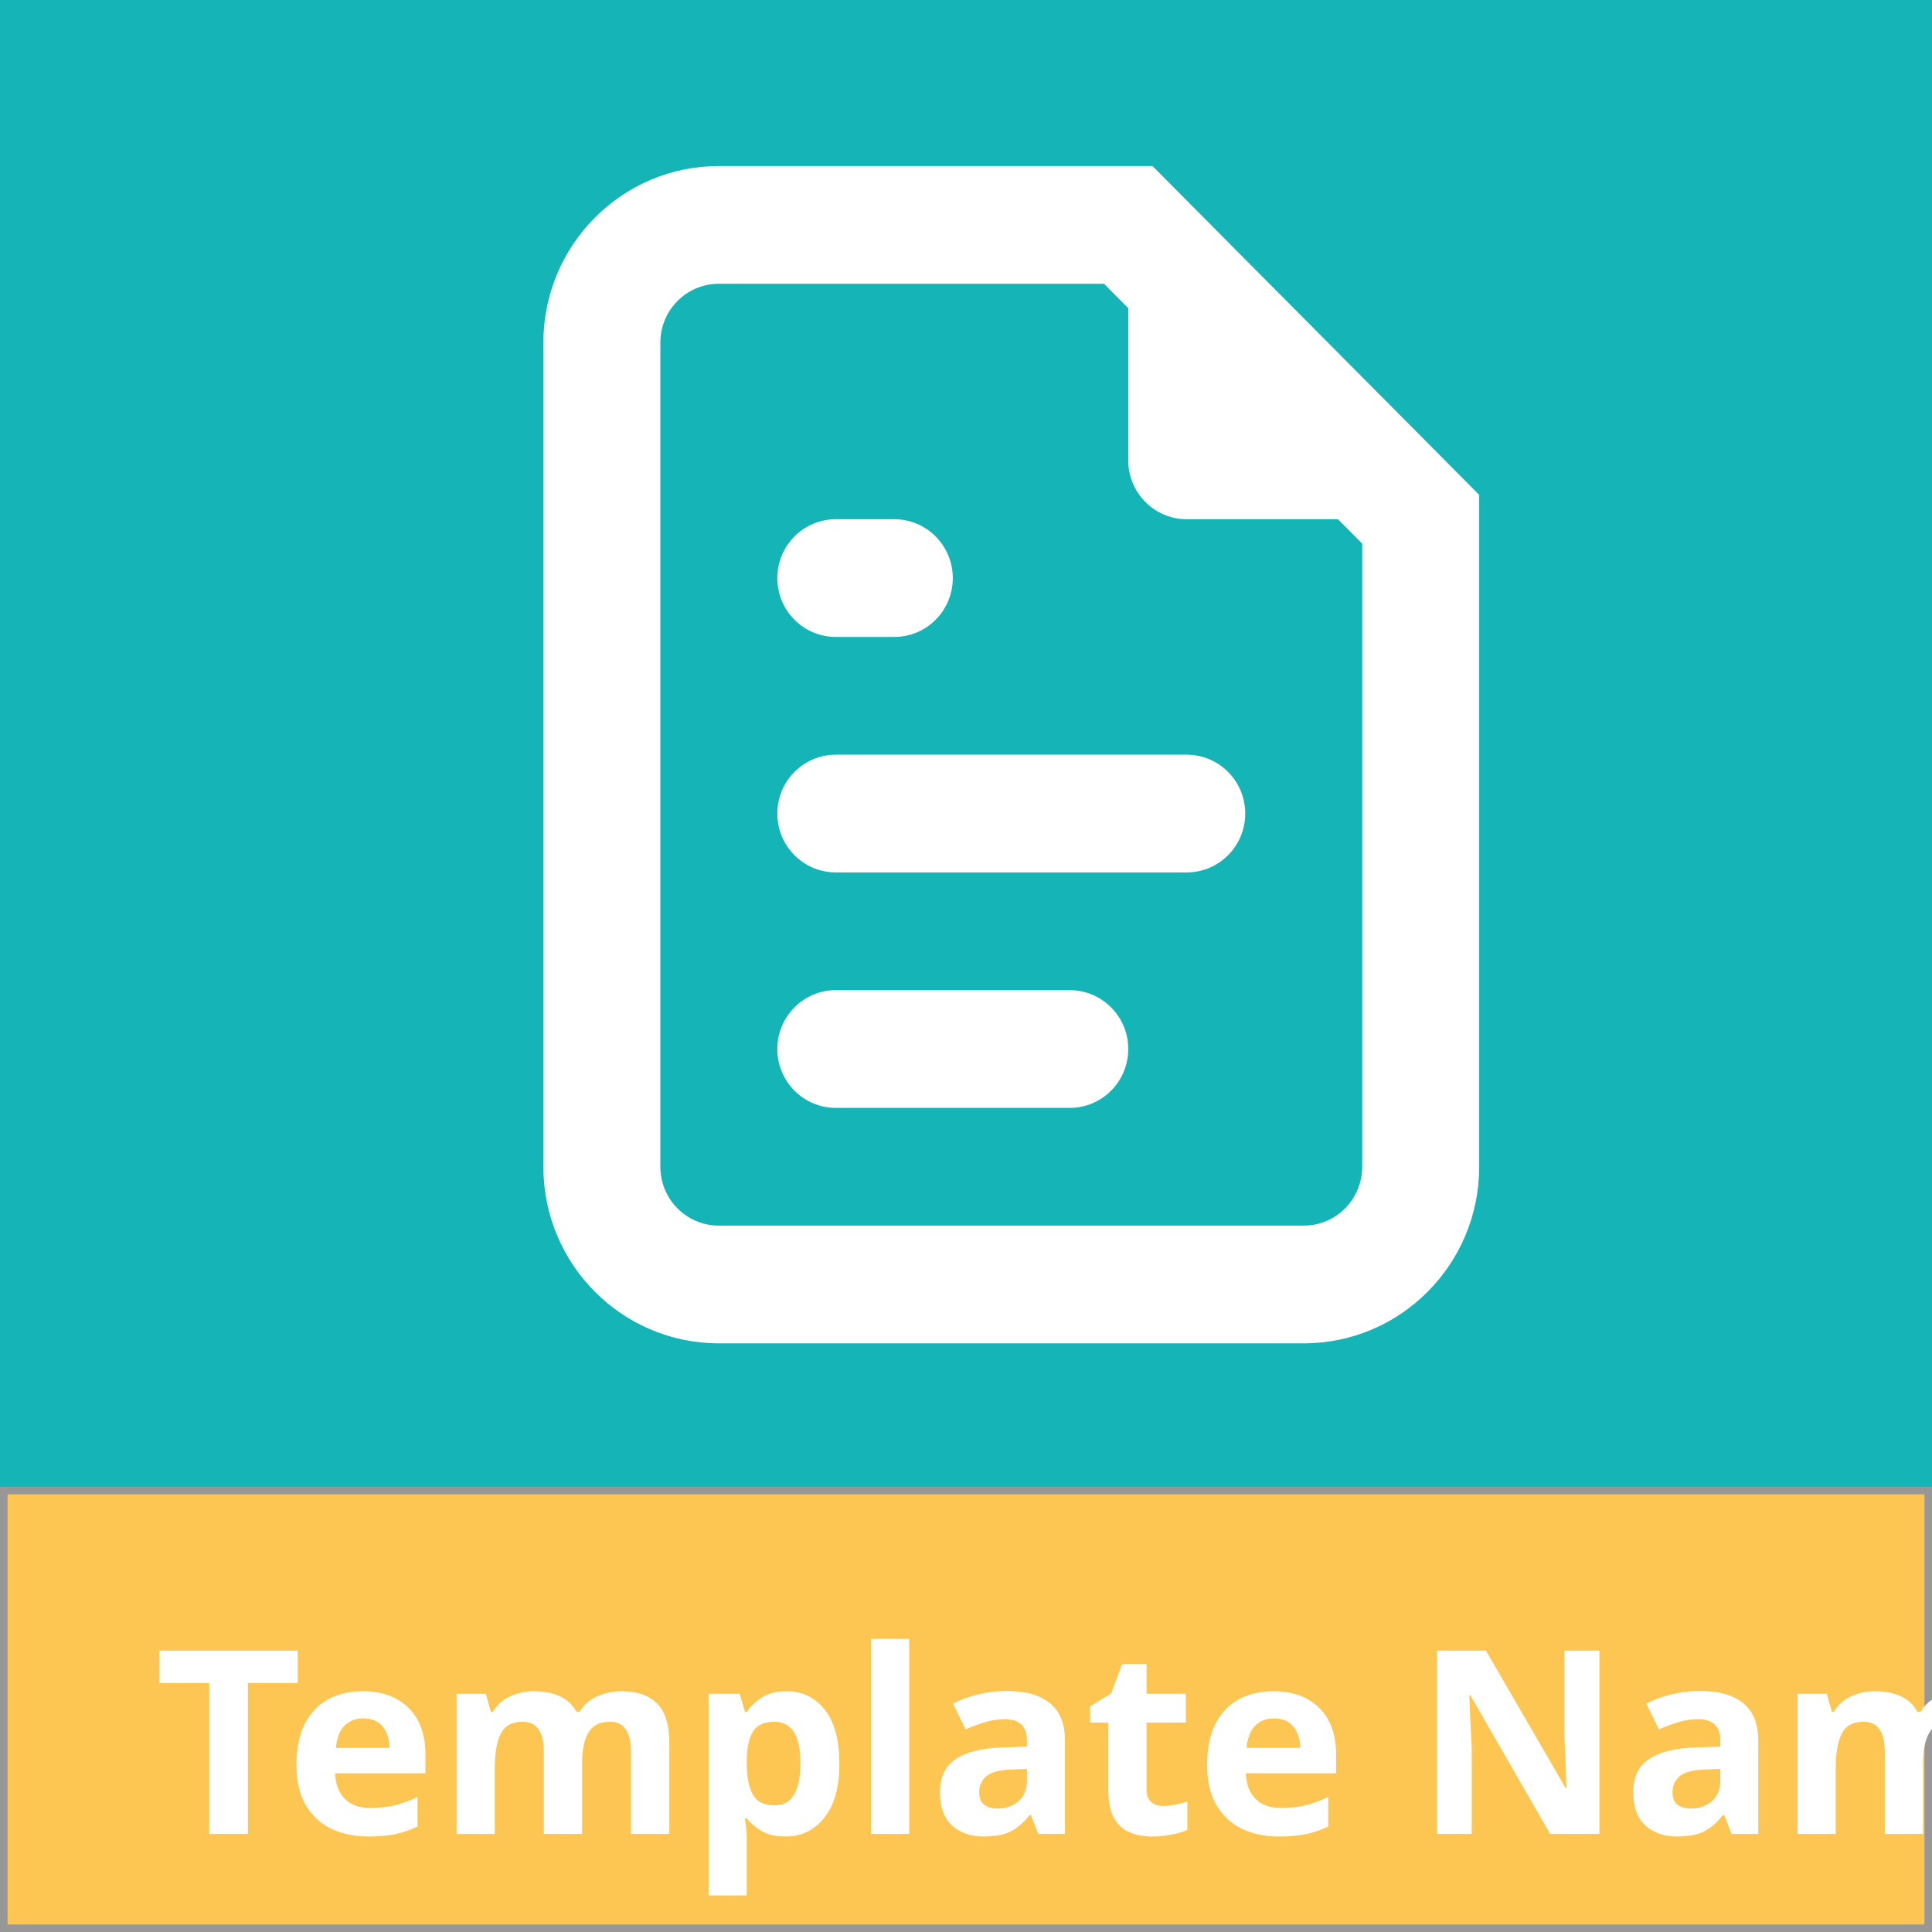
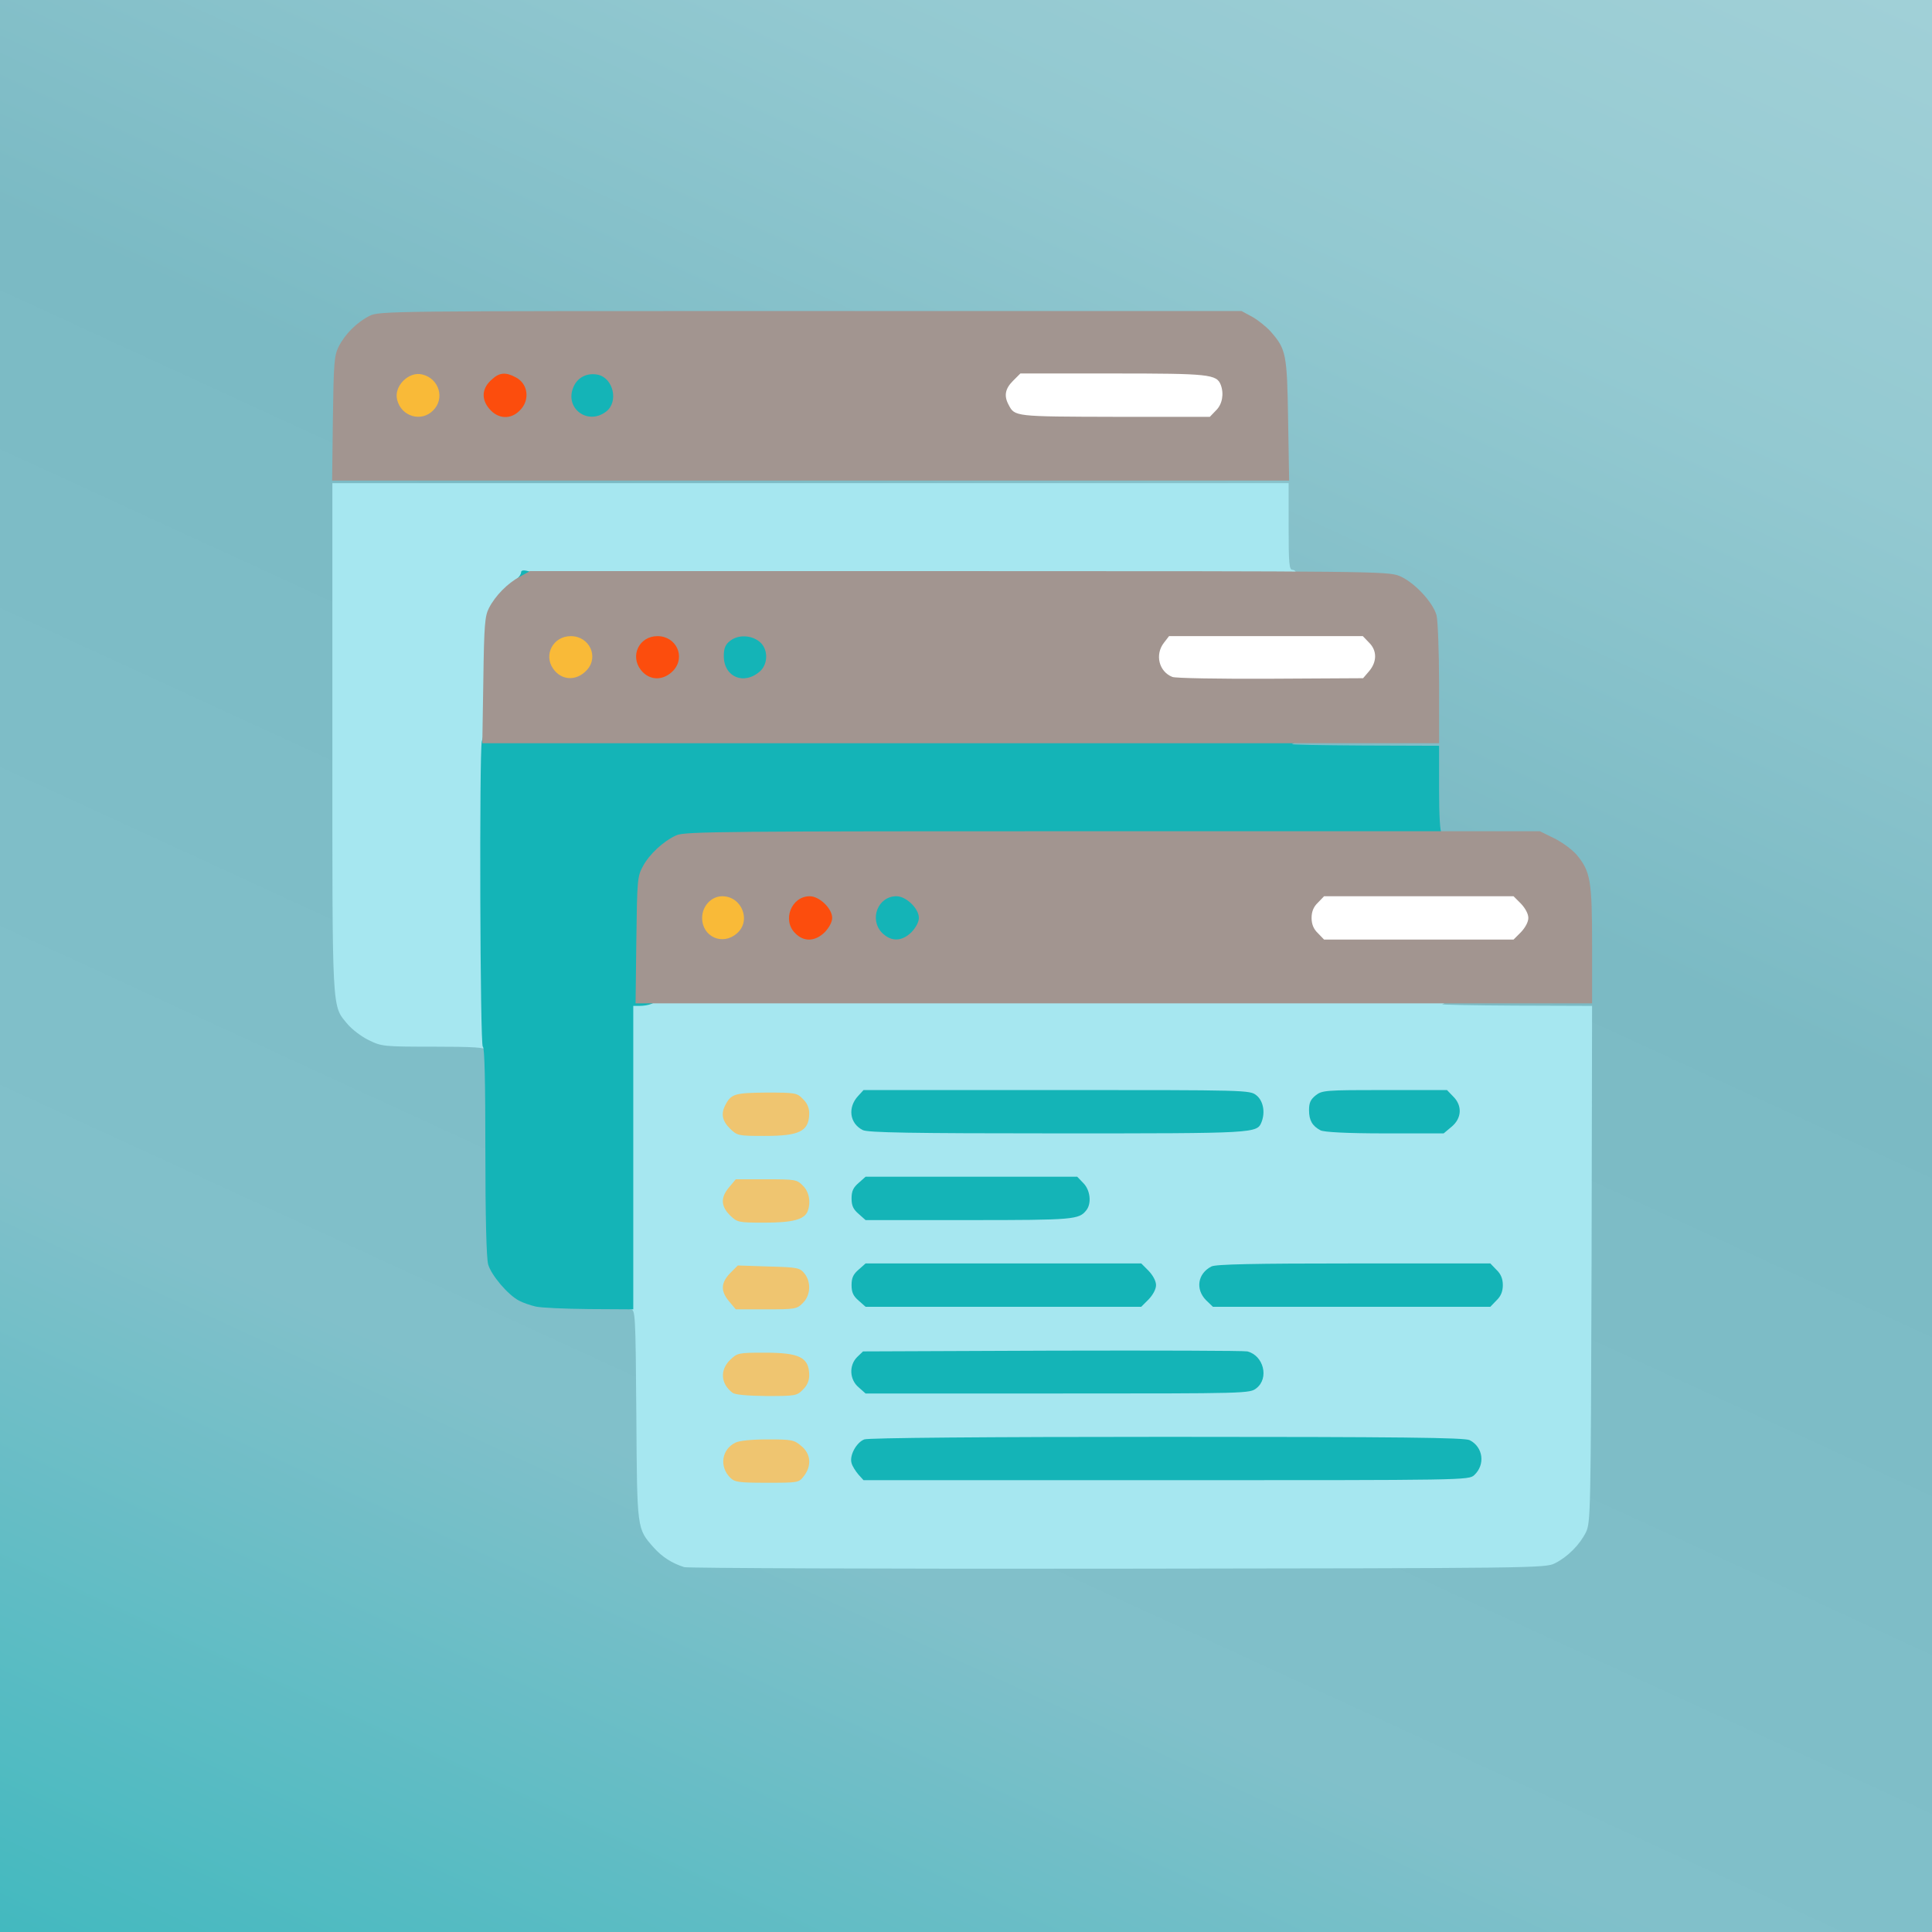
- <svg xmlns="http://www.w3.org/2000/svg" width="256px" height="256px" viewBox="0 0 256 256" version="1.1">
-   <g id="icon-plugin-WP" stroke="none" stroke-width="1" fill="none" fill-rule="evenodd">
-     <rect fill="#14B4B7" x="0" y="0" width="256" height="256" />
-     <g id="element_document" transform="translate(72, 22)" fill="#FFFFFF" fill-rule="nonzero">
-       <path d="M23.25,0 L80.71,0 L124,43.569 L124,132.6 C124,145.523 113.591,156 100.75,156 L23.25,156 C10.409,156 0,145.523 0,132.6 L0,23.4 C0,10.477 10.409,0 23.25,0 Z M77.5,18.831 L74.29,15.6 L23.25,15.6 C18.97,15.6 15.5,19.092 15.5,23.4 L15.5,132.6 C15.5,136.908 18.97,140.4 23.25,140.4 L100.75,140.4 C105.03,140.4 108.5,136.908 108.5,132.6 L108.5,50.031 L105.29,46.8 L85.25,46.8 C80.97,46.8 77.5,43.308 77.5,39 L77.5,18.831 Z M38.75,109.2 L69.75,109.2 C74.03,109.2 77.5,112.692 77.5,117 C77.5,121.308 74.03,124.8 69.75,124.8 L38.75,124.8 C34.47,124.8 31,121.308 31,117 C31,112.692 34.47,109.2 38.75,109.2 Z M38.75,78 L85.25,78 C89.53,78 93,81.492 93,85.8 C93,90.108 89.53,93.6 85.25,93.6 L38.75,93.6 C34.47,93.6 31,90.108 31,85.8 C31,81.492 34.47,78 38.75,78 Z M38.75,46.8 L46.5,46.8 C50.78,46.8 54.25,50.292 54.25,54.6 C54.25,58.908 50.78,62.4 46.5,62.4 L38.75,62.4 C34.47,62.4 31,58.908 31,54.6 C31,50.292 34.47,46.8 38.75,46.8 Z" id="Combined-Shape" />
+ <svg xmlns="http://www.w3.org/2000/svg" width="256" height="256" viewBox="0 0 256 256" fill="none">
+   <g clip-path="url(#clip0_343_448)">
+     <rect width="256" height="256" fill="white" />
+     <path fill-rule="evenodd" clip-rule="evenodd" d="M0 0H255.822V91.13L256 162.087L255.822 256H0L0 0Z" fill="url(#paint0_linear_343_448)" />
+     <g filter="url(#filter0_d_343_448)">
+       <path d="M378 -6H-195.894L-197 -2.597L-195.894 256H310.505L378 -6Z" fill="url(#paint1_linear_343_448)" />
    </g>
-     <rect id="Rectangle" stroke="#979797" fill="#FDC652" x="0.5" y="197.5" width="255" height="58" />
-     <text id="Template-Name" font-family="Bariol-Bold, Bariol" font-size="34" font-weight="bold" fill="#FFFFFF">
-       <tspan x="20.447" y="243">Template Name</tspan>
-     </text>
+     <path d="M173.622 124.669C172.879 123.959 172.777 123.554 172.777 121.628C172.777 119.702 172.879 119.296 173.622 118.587L174.433 117.742H187.982H201.566L202.546 118.722C203.39 119.601 203.525 119.972 203.525 121.628C203.525 123.284 203.39 123.655 202.546 124.534L201.566 125.514H187.982H174.433L173.622 124.669Z" fill="white" />
+     <path d="M154.329 90.711C153.078 90.204 152.504 89.022 152.504 86.96C152.504 85.541 152.673 84.832 153.213 84.156L153.889 83.277H167.743H181.596L182.407 84.122C183.117 84.798 183.252 85.271 183.252 86.96C183.252 88.616 183.117 89.157 182.441 89.934L181.63 90.88L168.317 90.948C161.019 90.981 154.7 90.88 154.329 90.711Z" fill="white" />
+     <path d="M133.548 55.807C132.636 55.097 132.23 53.982 132.23 52.191C132.23 50.705 132.399 50.299 133.21 49.455L134.19 48.475H147.436C163.587 48.475 162.979 48.306 162.979 52.563C162.979 54.252 162.843 54.726 162.134 55.401L161.323 56.246H147.706C137.535 56.212 133.954 56.111 133.548 55.807Z" fill="white" />
+     <path d="M90.67 207.655C89.048 207.148 87.73 206.303 86.615 205.053C84.385 202.519 84.419 202.789 84.318 187.449C84.216 173.933 84.182 173.494 83.54 173.494C82.898 173.494 82.898 173.021 82.898 152.917V132.373L84.453 132.136C85.331 132.035 109.795 131.934 138.853 131.934C184.401 131.934 191.699 132.001 191.699 132.407C191.699 132.677 191.429 132.981 191.125 133.049C190.787 133.15 195.112 133.218 200.755 133.251L210.959 133.285L210.891 167.513C210.79 200.559 210.756 201.742 210.148 203.026C209.303 204.715 207.715 206.303 206.026 207.148C204.742 207.79 203.356 207.79 148.111 207.858C116.992 207.891 91.143 207.79 90.67 207.655ZM105.537 194.545L106.28 193.599L105.199 192.653C104.152 191.706 103.983 191.673 101.313 191.808C99.151 191.875 98.34 192.044 97.799 192.551C96.921 193.362 96.887 193.903 97.766 194.781C98.34 195.356 98.881 195.457 101.618 195.457C104.692 195.457 104.828 195.423 105.537 194.545ZM194.335 194.443C195.281 193.565 195.281 193.024 194.369 192.213C193.693 191.605 192.476 191.571 155.41 191.47C134.393 191.436 116.687 191.47 116.079 191.571C115.437 191.706 114.762 192.112 114.457 192.619C113.917 193.396 113.917 193.497 114.66 194.274L115.437 195.119H154.531C193.389 195.119 193.591 195.119 194.335 194.443ZM105.402 183.124C106.112 182.414 106.179 182.212 105.807 181.637C105.165 180.624 104.017 180.252 101.347 180.252C99.354 180.252 98.712 180.387 97.968 180.962C96.887 181.806 96.853 182.381 97.833 183.293C98.441 183.867 99.016 183.969 101.55 183.969C104.287 183.969 104.625 183.901 105.402 183.124ZM165.513 182.854C166.56 181.975 166.391 181.13 164.972 180.421C164.161 179.982 160.444 179.914 140.103 179.914C115.099 179.914 115.066 179.914 114.187 181.367C113.883 181.874 113.984 182.144 114.762 182.82L115.708 183.631H140.171H164.634L165.513 182.854ZM105.402 171.636C106.112 170.926 106.179 170.69 105.875 170.115C105.334 169.102 104.152 168.764 101.347 168.764C99.354 168.764 98.712 168.899 97.968 169.473C96.887 170.318 96.887 170.69 97.833 171.703C98.475 172.413 98.847 172.48 101.55 172.48C104.287 172.48 104.625 172.413 105.402 171.636ZM150.95 171.433C151.423 171.061 151.828 170.521 151.828 170.284C151.828 170.048 151.423 169.507 150.95 169.135C150.071 168.426 149.733 168.426 132.906 168.426C116.079 168.426 115.741 168.426 114.863 169.135C114.39 169.507 113.984 170.048 113.984 170.284C113.984 170.521 114.39 171.061 114.863 171.433C115.741 172.143 116.079 172.143 132.906 172.143C149.733 172.143 150.071 172.143 150.95 171.433ZM197.308 171.298C197.984 170.622 198.085 170.318 197.781 169.777C197.579 169.406 197.139 168.966 196.768 168.764C195.855 168.291 162.607 168.291 161.526 168.797C161.12 169 160.579 169.439 160.343 169.777C160.039 170.284 160.106 170.554 160.85 171.264L161.728 172.143H179.096H196.463L197.308 171.298ZM104.828 160.485C106.179 159.81 106.348 159.066 105.368 158.086C104.625 157.343 104.287 157.275 101.618 157.275C99.05 157.275 98.543 157.377 97.867 158.019C96.853 158.965 96.887 159.438 97.968 160.283C98.712 160.857 99.354 160.992 101.381 160.992C102.902 160.992 104.253 160.789 104.828 160.485ZM141.793 160.283C142.198 160.08 142.773 159.641 142.975 159.269C143.347 158.695 143.279 158.492 142.57 157.782L141.725 156.938H128.75C116.113 156.938 115.741 156.971 114.863 157.647C114.39 158.019 113.984 158.559 113.984 158.796C113.984 159.032 114.39 159.573 114.863 159.945C115.741 160.621 116.113 160.654 128.379 160.654C136.623 160.654 141.252 160.519 141.793 160.283ZM104.625 149.132C105.03 148.929 105.605 148.49 105.807 148.119C106.179 147.544 106.112 147.341 105.402 146.632C104.625 145.855 104.287 145.787 101.55 145.787C99.016 145.787 98.441 145.888 97.833 146.463C96.853 147.375 96.887 147.95 97.968 148.794C98.712 149.369 99.354 149.504 101.347 149.504C102.699 149.504 104.186 149.335 104.625 149.132ZM164.972 148.659C166.391 147.95 166.56 147.105 165.513 146.226L164.634 145.449H140.036H115.437L114.66 146.294C114.018 146.97 113.917 147.308 114.187 147.747C115.066 149.166 115.201 149.166 140.103 149.166C160.444 149.166 164.161 149.098 164.972 148.659ZM191.429 148.186L192.51 147.24L191.598 146.328L190.719 145.449H183.455C176.393 145.449 176.156 145.483 175.312 146.226C174.264 147.105 174.433 147.916 175.785 148.659C176.46 149.031 178.217 149.132 183.488 149.166H190.348L191.429 148.186Z" fill="#A6E7F0" />
+     <path d="M64.382 139.131C64.314 138.793 62.693 138.691 57.455 138.691C50.765 138.691 50.562 138.658 48.839 137.813C47.859 137.34 46.643 136.394 46.068 135.718C43.94 133.15 44.041 134.772 44.041 97.739V64.018H107.396H170.75V69.762C170.75 74.627 170.818 75.506 171.257 75.506C171.527 75.506 171.764 75.742 171.764 76.013C171.764 76.452 165.58 76.519 121.148 76.587C82.425 76.655 70.43 76.79 70.059 77.094C66.274 80.169 65.463 81.385 65.125 84.663C65.024 85.845 64.821 98.685 64.686 113.181C64.551 127.676 64.416 139.333 64.382 139.131Z" fill="#A6E7F0" />
+     <path d="M113.748 195.389C113.376 194.95 112.937 194.274 112.836 193.869C112.531 192.855 113.478 191.132 114.525 190.727C115.066 190.524 130.44 190.389 154.633 190.389C185.617 190.389 194.064 190.49 194.74 190.828C196.531 191.74 196.835 194.072 195.348 195.457C194.605 196.133 194.335 196.133 154.531 196.133H114.424L113.748 195.389Z" fill="#14B4B7" />
+     <path d="M113.782 183.834C112.565 182.82 112.464 180.928 113.579 179.813L114.356 179.069L139.428 178.968C153.213 178.934 164.837 178.968 165.276 179.069C167.439 179.61 168.182 182.617 166.493 183.935C165.614 184.645 165.378 184.645 140.137 184.645H114.694L113.782 183.834Z" fill="#14B4B7" />
+     <path d="M70.971 173.122C70.261 172.954 69.281 172.616 68.775 172.345C67.288 171.568 65.092 168.966 64.686 167.547C64.45 166.703 64.314 161.195 64.314 152.477C64.314 143.523 64.213 138.691 63.977 138.691C63.605 138.691 63.504 99.597 63.841 98.246L64.044 97.469H117.904C164.33 97.469 171.764 97.536 171.764 97.942C171.764 98.212 171.493 98.516 171.189 98.584C170.851 98.685 175.109 98.753 180.65 98.787L190.686 98.82V104.564C190.686 108.18 190.821 110.309 191.023 110.309C191.226 110.309 191.361 110.444 191.361 110.646C191.361 110.849 173.96 111.018 141.59 111.052C86.48 111.153 90.906 110.984 88.169 113.35C85.635 115.58 85.433 116.323 85.331 124.601L85.23 131.934H86.075C86.615 131.934 86.953 132.136 86.953 132.407C86.953 132.88 85.973 133.285 84.689 133.285H83.912V153.39V173.494L78.1 173.46C74.89 173.427 71.68 173.291 70.971 173.122Z" fill="#14B4B7" />
+     <path d="M113.782 172.345C113.072 171.737 112.836 171.264 112.836 170.284C112.836 169.304 113.072 168.831 113.782 168.223L114.694 167.412H132.94H151.22L152.2 168.392C152.774 169 153.18 169.744 153.18 170.284C153.18 170.825 152.774 171.568 152.2 172.176L151.22 173.156H132.94H114.694L113.782 172.345Z" fill="#14B4B7" />
+     <path d="M159.802 172.278C158.383 170.825 158.687 168.764 160.512 167.818C161.053 167.513 166.222 167.412 179.366 167.412H197.477L198.288 168.257C198.863 168.797 199.133 169.439 199.133 170.284C199.133 171.129 198.863 171.771 198.288 172.312L197.477 173.156H179.096H160.715L159.802 172.278Z" fill="#14B4B7" />
+     <path d="M113.782 160.857C113.072 160.249 112.836 159.776 112.836 158.796C112.836 157.816 113.072 157.343 113.782 156.735L114.694 155.924H128.716H142.739L143.55 156.769C144.462 157.681 144.665 159.438 143.955 160.35C142.975 161.6 142.367 161.668 128.379 161.668H114.694L113.782 160.857Z" fill="#14B4B7" />
+     <path d="M114.322 149.74C112.565 148.862 112.295 146.733 113.714 145.213L114.424 144.436H140.002C165.378 144.436 165.614 144.436 166.493 145.145C167.371 145.855 167.675 147.341 167.168 148.659C166.56 150.18 166.526 150.18 140.103 150.18C120.776 150.18 114.964 150.078 114.322 149.74Z" fill="#14B4B7" />
+     <path d="M174.974 149.774C173.892 149.2 173.453 148.456 173.453 147.105C173.453 146.125 173.656 145.686 174.332 145.145C175.176 144.469 175.649 144.436 183.488 144.436H191.733L192.544 145.28C193.794 146.497 193.693 148.186 192.341 149.301L191.294 150.18H183.488C178.454 150.18 175.413 150.011 174.974 149.774Z" fill="#14B4B7" />
+     <path d="M68.471 76.722C68.775 76.486 69.045 76.08 69.045 75.844C69.045 75.573 69.349 75.506 69.957 75.675C71.14 75.945 71.207 76.046 70.971 76.689C70.802 77.026 70.295 77.195 69.315 77.195C68.031 77.162 67.93 77.128 68.471 76.722Z" fill="#14B4B7" />
+     <path d="M92.866 124.669C92.123 123.959 92.022 123.554 92.022 121.628C92.022 119.702 92.123 119.296 92.866 118.587C93.542 117.877 94.015 117.742 95.704 117.742C97.36 117.742 97.901 117.877 98.678 118.553C99.523 119.296 99.624 119.567 99.624 121.628C99.624 123.689 99.523 123.959 98.678 124.703C97.901 125.379 97.36 125.514 95.704 125.514C94.015 125.514 93.542 125.379 92.866 124.669Z" fill="#F9BA38" />
+     <path d="M73.573 90.745C72.289 90.204 71.748 89.022 71.748 86.893C71.748 85.271 71.883 84.798 72.593 84.122C73.302 83.379 73.708 83.277 75.634 83.277C77.56 83.277 77.965 83.379 78.675 84.122C79.384 84.798 79.519 85.271 79.519 86.96C79.519 89.765 78.709 90.677 76.141 90.88C75.127 90.981 73.944 90.914 73.573 90.745Z" fill="#F9BA38" />
+     <path d="M52.792 55.807C51.88 55.097 51.475 53.982 51.475 52.191C51.475 50.705 51.644 50.299 52.455 49.455C53.299 48.644 53.705 48.475 55.191 48.475C58.3 48.475 59.212 49.387 59.246 52.462C59.246 54.286 59.111 54.692 58.401 55.401C57.692 56.111 57.286 56.246 55.462 56.246C54.279 56.246 53.096 56.043 52.792 55.807Z" fill="#F9BA38" />
+     <path d="M115.877 124.635C115.099 123.858 114.998 123.453 114.998 121.56C114.998 119.668 115.099 119.296 115.877 118.587C116.62 117.877 117.127 117.742 118.782 117.742C120.539 117.742 120.911 117.844 121.79 118.722C122.634 119.601 122.77 119.972 122.77 121.628C122.77 123.284 122.634 123.655 121.79 124.534C120.911 125.412 120.539 125.514 118.782 125.514C117.059 125.514 116.654 125.379 115.877 124.635Z" fill="#14B4B7" />
+     <path d="M96.887 90.846C95.434 90.508 94.894 89.461 94.894 86.927C94.894 84.865 94.995 84.494 95.704 83.919C96.853 82.973 100.367 83.007 101.618 83.987C102.395 84.595 102.496 84.899 102.496 86.96C102.496 88.954 102.395 89.326 101.651 90.035C100.84 90.812 98.543 91.184 96.887 90.846Z" fill="#14B4B7" />
+     <path d="M75.499 55.435C73.843 53.678 74.384 49.556 76.377 48.779C76.884 48.576 78.134 48.475 79.148 48.576C81.682 48.779 82.223 49.488 82.223 52.529C82.223 54.624 82.155 54.928 81.344 55.536C80.635 56.077 79.959 56.246 78.337 56.246C76.58 56.246 76.141 56.111 75.499 55.435Z" fill="#14B4B7" />
+     <path d="M96.752 195.795C95.299 194.342 95.603 192.078 97.428 191.166C97.935 190.896 99.624 190.727 101.719 190.727C104.929 190.727 105.233 190.794 106.179 191.605C107.463 192.653 107.564 194.241 106.517 195.592C105.841 196.471 105.774 196.471 101.618 196.471C97.901 196.471 97.36 196.403 96.752 195.795Z" fill="#EFC570" />
+     <path d="M97.056 184.543C95.502 183.361 95.367 181.57 96.718 180.218C97.698 179.272 97.799 179.238 101.313 179.238C105.943 179.238 107.193 179.846 107.227 182.212C107.227 182.955 106.956 183.597 106.382 184.138C105.605 184.949 105.368 184.982 101.584 184.982C98.982 184.949 97.394 184.813 97.056 184.543Z" fill="#EFC570" />
+     <path d="M96.617 172.447C95.468 171.095 95.502 169.98 96.752 168.696L97.766 167.682L101.854 167.818C105.672 167.919 105.976 167.987 106.585 168.73C107.497 169.845 107.429 171.636 106.382 172.649C105.605 173.46 105.368 173.494 101.516 173.494H97.495L96.617 172.447Z" fill="#EFC570" />
+     <path d="M96.718 161.026C95.502 159.81 95.468 158.661 96.617 157.309L97.495 156.262H101.516C105.368 156.262 105.605 156.296 106.382 157.106C107.227 157.917 107.463 159.303 107.024 160.485C106.585 161.6 105.03 162.006 101.313 162.006C97.799 162.006 97.698 161.972 96.718 161.026Z" fill="#EFC570" />
+     <path d="M96.718 149.538C95.671 148.49 95.502 147.544 96.144 146.362C96.887 144.942 97.428 144.807 101.584 144.773C105.368 144.773 105.605 144.807 106.382 145.618C106.956 146.159 107.227 146.801 107.227 147.544C107.193 149.909 105.943 150.518 101.313 150.518C97.799 150.518 97.698 150.484 96.718 149.538Z" fill="#EFC570" />
+     <path d="M104.354 124.669C103.611 123.959 103.51 123.554 103.51 121.628C103.51 119.668 103.611 119.296 104.388 118.587C105.132 117.877 105.638 117.742 107.294 117.742C109.051 117.742 109.423 117.844 110.301 118.722C111.146 119.601 111.281 119.972 111.281 121.628C111.281 123.284 111.146 123.655 110.301 124.534C109.423 125.412 109.085 125.514 107.227 125.514C105.503 125.514 105.03 125.379 104.354 124.669Z" fill="#FC4D0D" />
+     <path d="M85.365 90.812C83.98 90.542 83.236 89.157 83.236 86.927C83.236 85.271 83.371 84.798 84.081 84.122C84.791 83.379 85.196 83.277 87.122 83.277C89.048 83.277 89.454 83.379 90.163 84.122C90.873 84.798 91.008 85.271 91.008 86.96C91.008 89.697 90.163 90.745 87.764 90.88C86.852 90.948 85.77 90.914 85.365 90.812Z" fill="#FC4D0D" />
+     <path d="M63.808 55.165C62.997 54.185 62.895 53.881 63.031 52.056C63.166 50.401 63.335 49.928 64.112 49.252C65.7 47.9 69.89 48.373 70.532 49.995C70.633 50.299 70.734 51.448 70.734 52.563C70.734 54.252 70.599 54.726 69.89 55.401C69.18 56.111 68.775 56.246 66.882 56.246C64.855 56.246 64.652 56.178 63.808 55.165Z" fill="#FC4D0D" />
+     <path d="M84.318 124.601C84.419 116.729 84.453 116.12 85.162 114.836C86.007 113.214 87.899 111.457 89.623 110.68C90.737 110.173 95.907 110.14 147.436 110.14H204.032L205.958 111.086C207.039 111.626 208.357 112.606 208.932 113.282C210.756 115.478 210.959 116.729 210.959 125.243V132.947H147.571H84.216L84.318 124.601ZM97.63 123.689C99.59 122.033 98.306 118.756 95.704 118.756C94.252 118.756 93.035 120.074 93.035 121.628C93.035 124.128 95.738 125.345 97.63 123.689ZM109.288 123.52C109.862 122.912 110.268 122.169 110.268 121.628C110.268 120.378 108.578 118.756 107.294 118.756C104.861 118.756 103.611 121.932 105.368 123.655C106.517 124.838 108.004 124.77 109.288 123.52ZM120.776 123.52C121.35 122.912 121.756 122.169 121.756 121.628C121.756 120.378 120.066 118.756 118.782 118.756C116.316 118.756 115.133 121.831 116.89 123.621C118.107 124.804 119.492 124.77 120.776 123.52ZM201.532 123.52C202.106 122.912 202.512 122.169 202.512 121.628C202.512 121.087 202.106 120.344 201.532 119.736L200.552 118.756H187.982H175.447L174.636 119.601C174.061 120.141 173.791 120.783 173.791 121.628C173.791 122.473 174.061 123.115 174.636 123.655L175.447 124.5H187.982H200.552L201.532 123.52Z" fill="#A29590" />
+     <path d="M64.044 90.136C64.145 82.77 64.247 81.622 64.787 80.574C65.632 78.919 67.288 77.263 68.876 76.418L70.228 75.675H126.993C181.089 75.675 183.826 75.709 185.347 76.283C187.273 77.026 189.841 79.73 190.348 81.52C190.517 82.196 190.686 86.318 190.686 90.643V98.482H127.297H63.909L64.044 90.136ZM77.763 88.785C79.384 87.028 78.1 84.291 75.634 84.291C73.302 84.291 71.985 86.758 73.302 88.616C74.417 90.204 76.411 90.272 77.763 88.785ZM89.251 88.819C90.873 86.994 89.589 84.291 87.122 84.291C84.689 84.291 83.439 86.893 84.926 88.785C86.075 90.238 87.933 90.238 89.251 88.819ZM100.739 88.92C101.82 87.906 101.787 85.913 100.604 85.001C99.489 84.122 97.766 84.088 96.718 84.933C96.11 85.406 95.907 85.913 95.907 86.927C95.907 89.731 98.61 90.846 100.739 88.92ZM181.427 88.92C182.475 87.67 182.475 86.183 181.394 85.136L180.583 84.291H167.743H154.903L154.227 85.169C153.011 86.724 153.551 88.988 155.342 89.697C155.714 89.866 161.593 89.968 168.317 89.934L180.616 89.866L181.427 88.92Z" fill="#A29590" />
+     <path d="M44.109 55.503C44.21 48.17 44.278 47.157 44.852 45.974C45.697 44.285 47.285 42.697 48.974 41.852C50.258 41.21 51.61 41.21 107.396 41.21H164.499L165.884 41.953C166.628 42.359 167.777 43.271 168.385 43.947C170.412 46.278 170.547 46.853 170.682 55.672L170.818 63.68H107.429H44.007L44.109 55.503ZM57.388 54.388C58.976 52.833 58.199 50.164 55.969 49.623C54.178 49.15 52.15 51.178 52.623 52.969C53.164 55.199 55.833 55.976 57.388 54.388ZM68.876 54.388C70.261 53.036 69.991 50.84 68.335 49.995C67.018 49.285 66.173 49.353 65.193 50.265C63.841 51.414 63.74 52.867 64.821 54.151C65.97 55.536 67.66 55.638 68.876 54.388ZM80.331 54.523C81.986 53.239 81.277 50.13 79.249 49.657C77.796 49.353 76.512 49.995 75.972 51.313C74.789 54.117 77.898 56.415 80.331 54.523ZM161.12 54.388C161.965 53.577 162.201 52.191 161.762 51.009C161.221 49.59 160.242 49.488 147.436 49.488H135.204L134.224 50.468C133.177 51.516 133.008 52.462 133.65 53.644C134.461 55.199 134.427 55.199 147.706 55.232H160.309L161.12 54.388Z" fill="#A29590" />
  </g>
+   <defs>
+     <filter id="filter0_d_343_448" x="-201" y="-6" width="583" height="270" filterUnits="userSpaceOnUse" color-interpolation-filters="sRGB">
+       <feFlood flood-opacity="0" result="BackgroundImageFix" />
+       <feColorMatrix in="SourceAlpha" type="matrix" values="0 0 0 0 0 0 0 0 0 0 0 0 0 0 0 0 0 0 127 0" result="hardAlpha" />
+       <feOffset dy="4" />
+       <feGaussianBlur stdDeviation="2" />
+       <feComposite in2="hardAlpha" operator="out" />
+       <feColorMatrix type="matrix" values="0 0 0 0 0 0 0 0 0 0 0 0 0 0 0 0 0 0 0.25 0" />
+       <feBlend mode="normal" in2="BackgroundImageFix" result="effect1_dropShadow_343_448" />
+       <feBlend mode="normal" in="SourceGraphic" in2="effect1_dropShadow_343_448" result="shape" />
+     </filter>
+     <linearGradient id="paint0_linear_343_448" x1="162.095" y1="405.824" x2="475.362" y2="95.325" gradientUnits="userSpaceOnUse">
+       <stop stop-color="#FEC754" />
+       <stop offset="0.278" stop-color="#FFDB8E" />
+       <stop offset="0.475" stop-color="#F8D58B" />
+       <stop offset="0.641" stop-color="#FED47C" />
+       <stop offset="0.825" stop-color="#EBD7AD" />
+       <stop offset="1" stop-color="#0061FF" />
+       <stop offset="1" stop-color="#FEC754" />
+     </linearGradient>
+     <linearGradient id="paint1_linear_343_448" x1="167.081" y1="409.336" x2="410.439" y2="-120.032" gradientUnits="userSpaceOnUse">
+       <stop stop-color="#14B4B7" />
+       <stop offset="0.278" stop-color="#81C0CA" />
+       <stop offset="0.475" stop-color="#7BBAC4" />
+       <stop offset="0.596" stop-color="#93C9D1" />
+       <stop offset="0.825" stop-color="#B0D8DE" />
+       <stop offset="1" stop-color="#0061FF" />
+       <stop offset="1" stop-color="#14B4B7" />
+     </linearGradient>
+     <clipPath id="clip0_343_448">
+       <rect width="256" height="256" fill="white" />
+     </clipPath>
+   </defs>
</svg>
